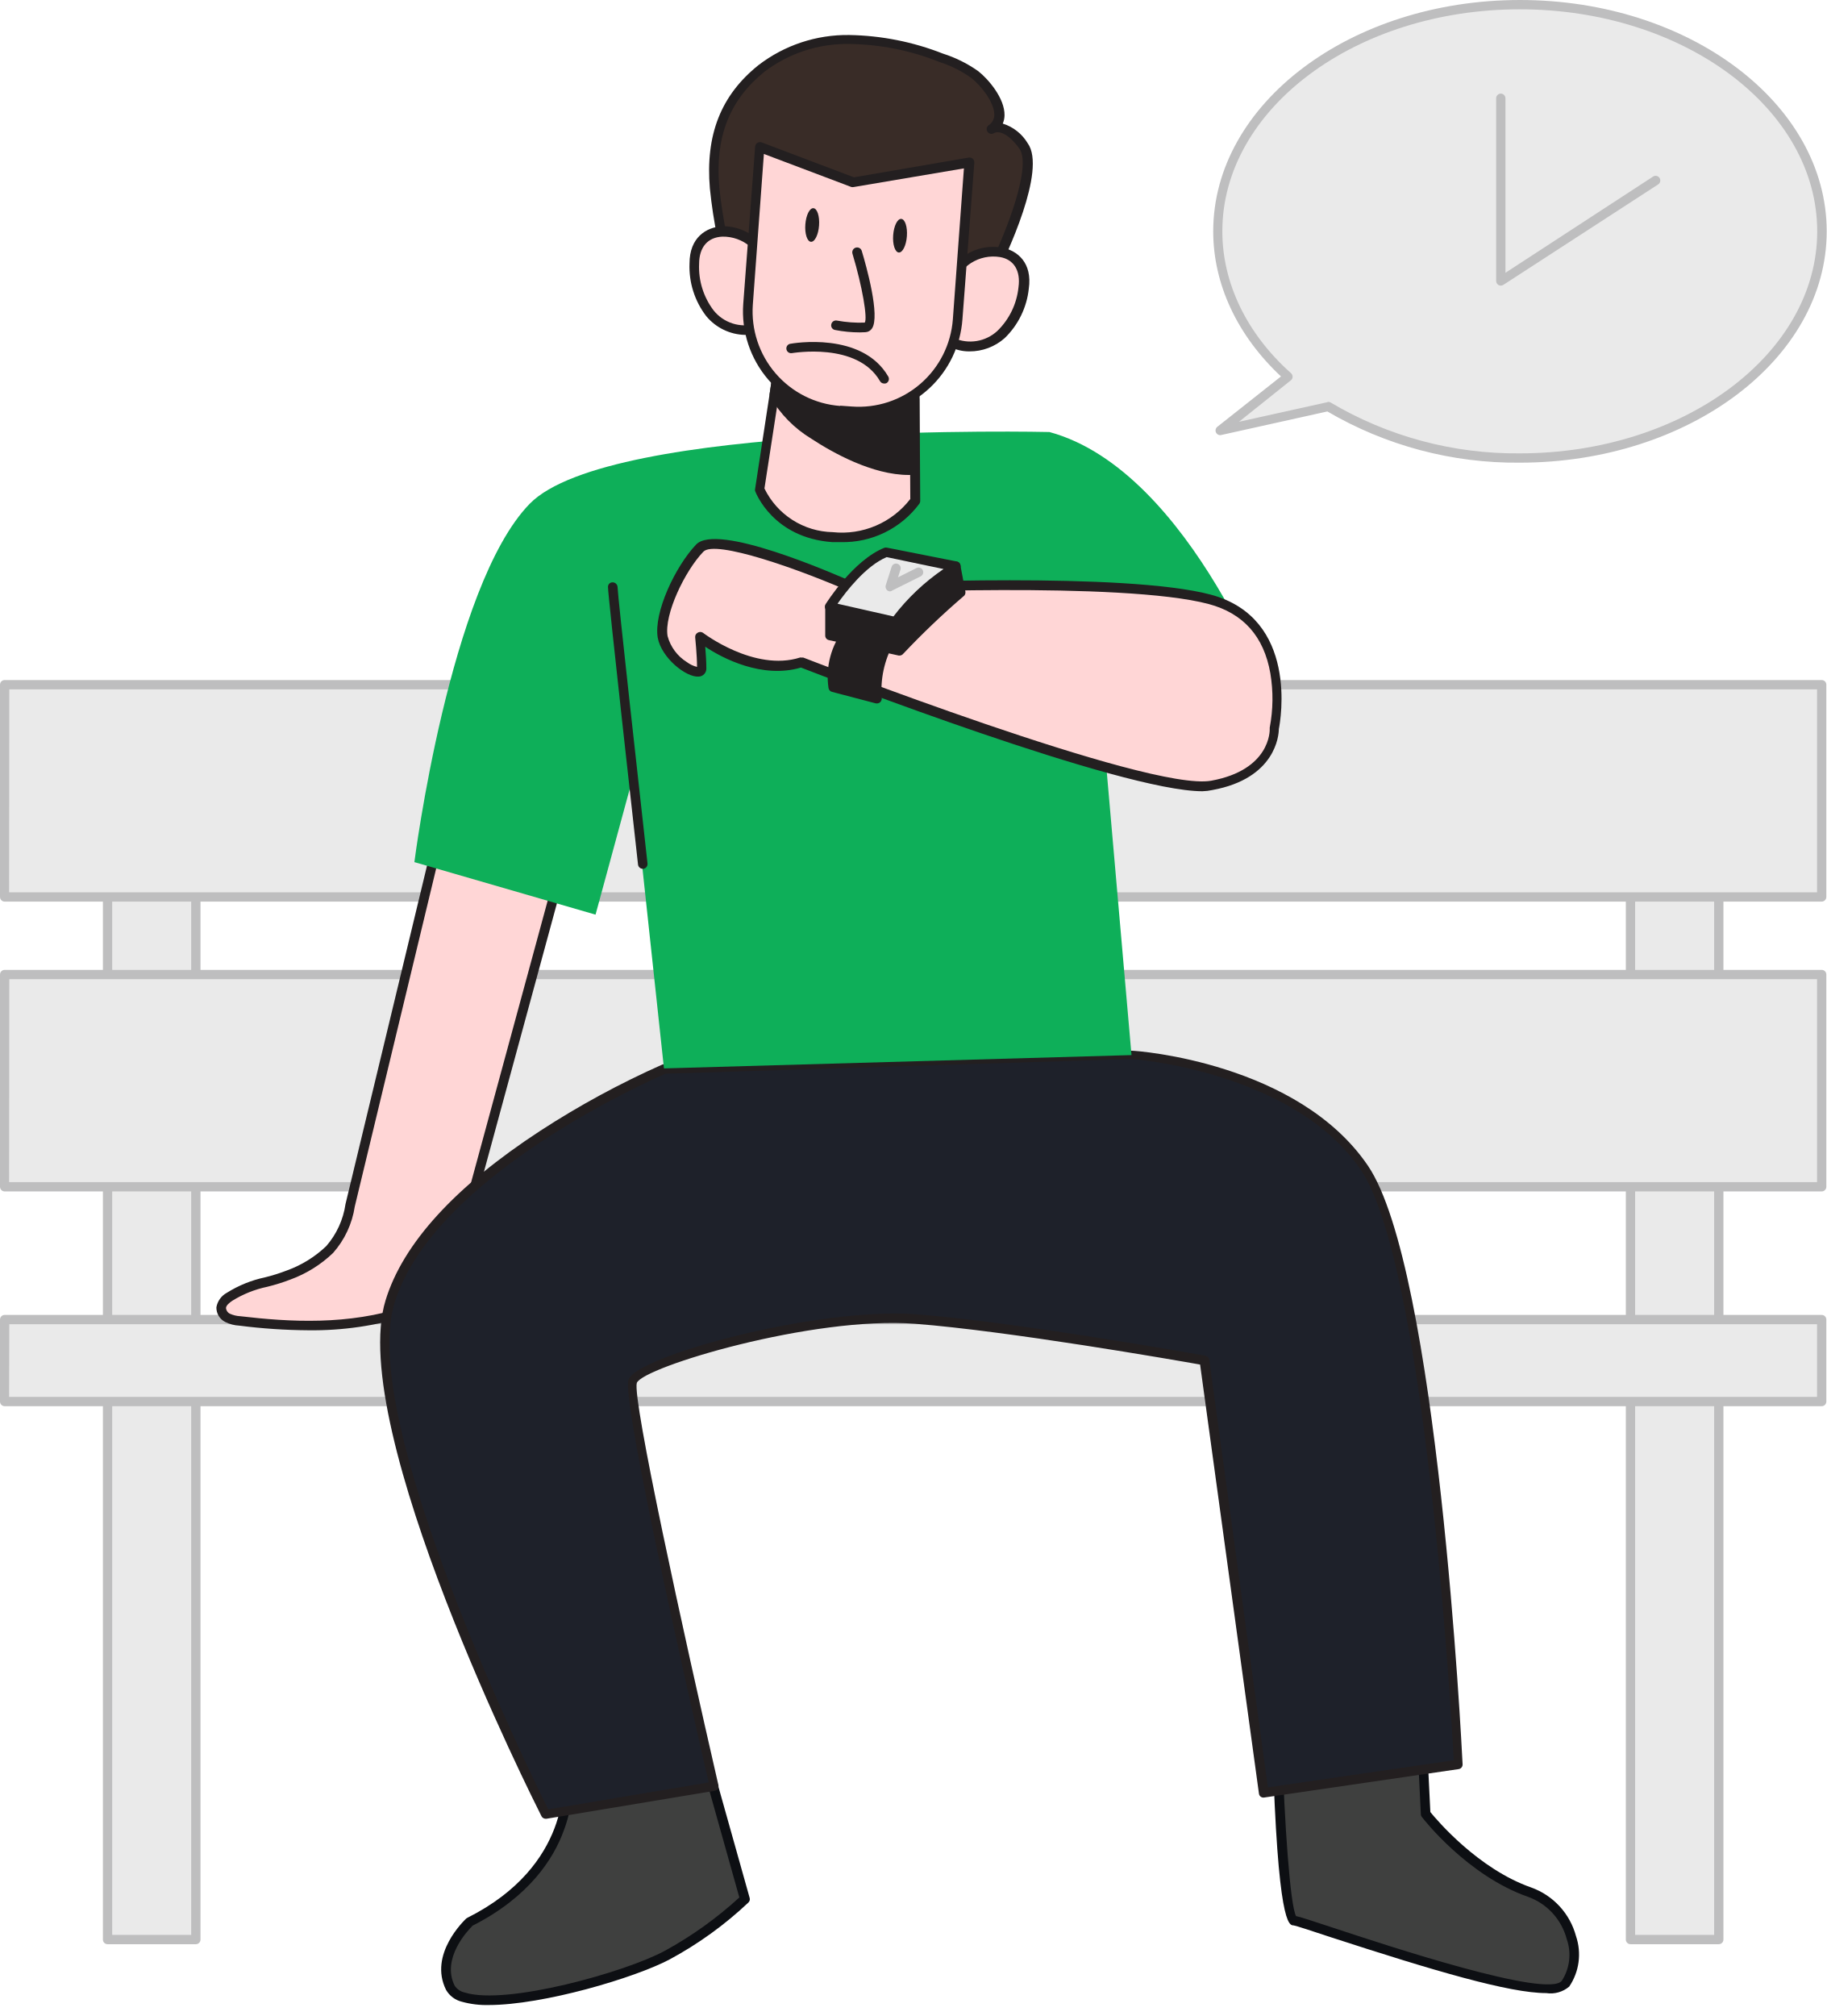
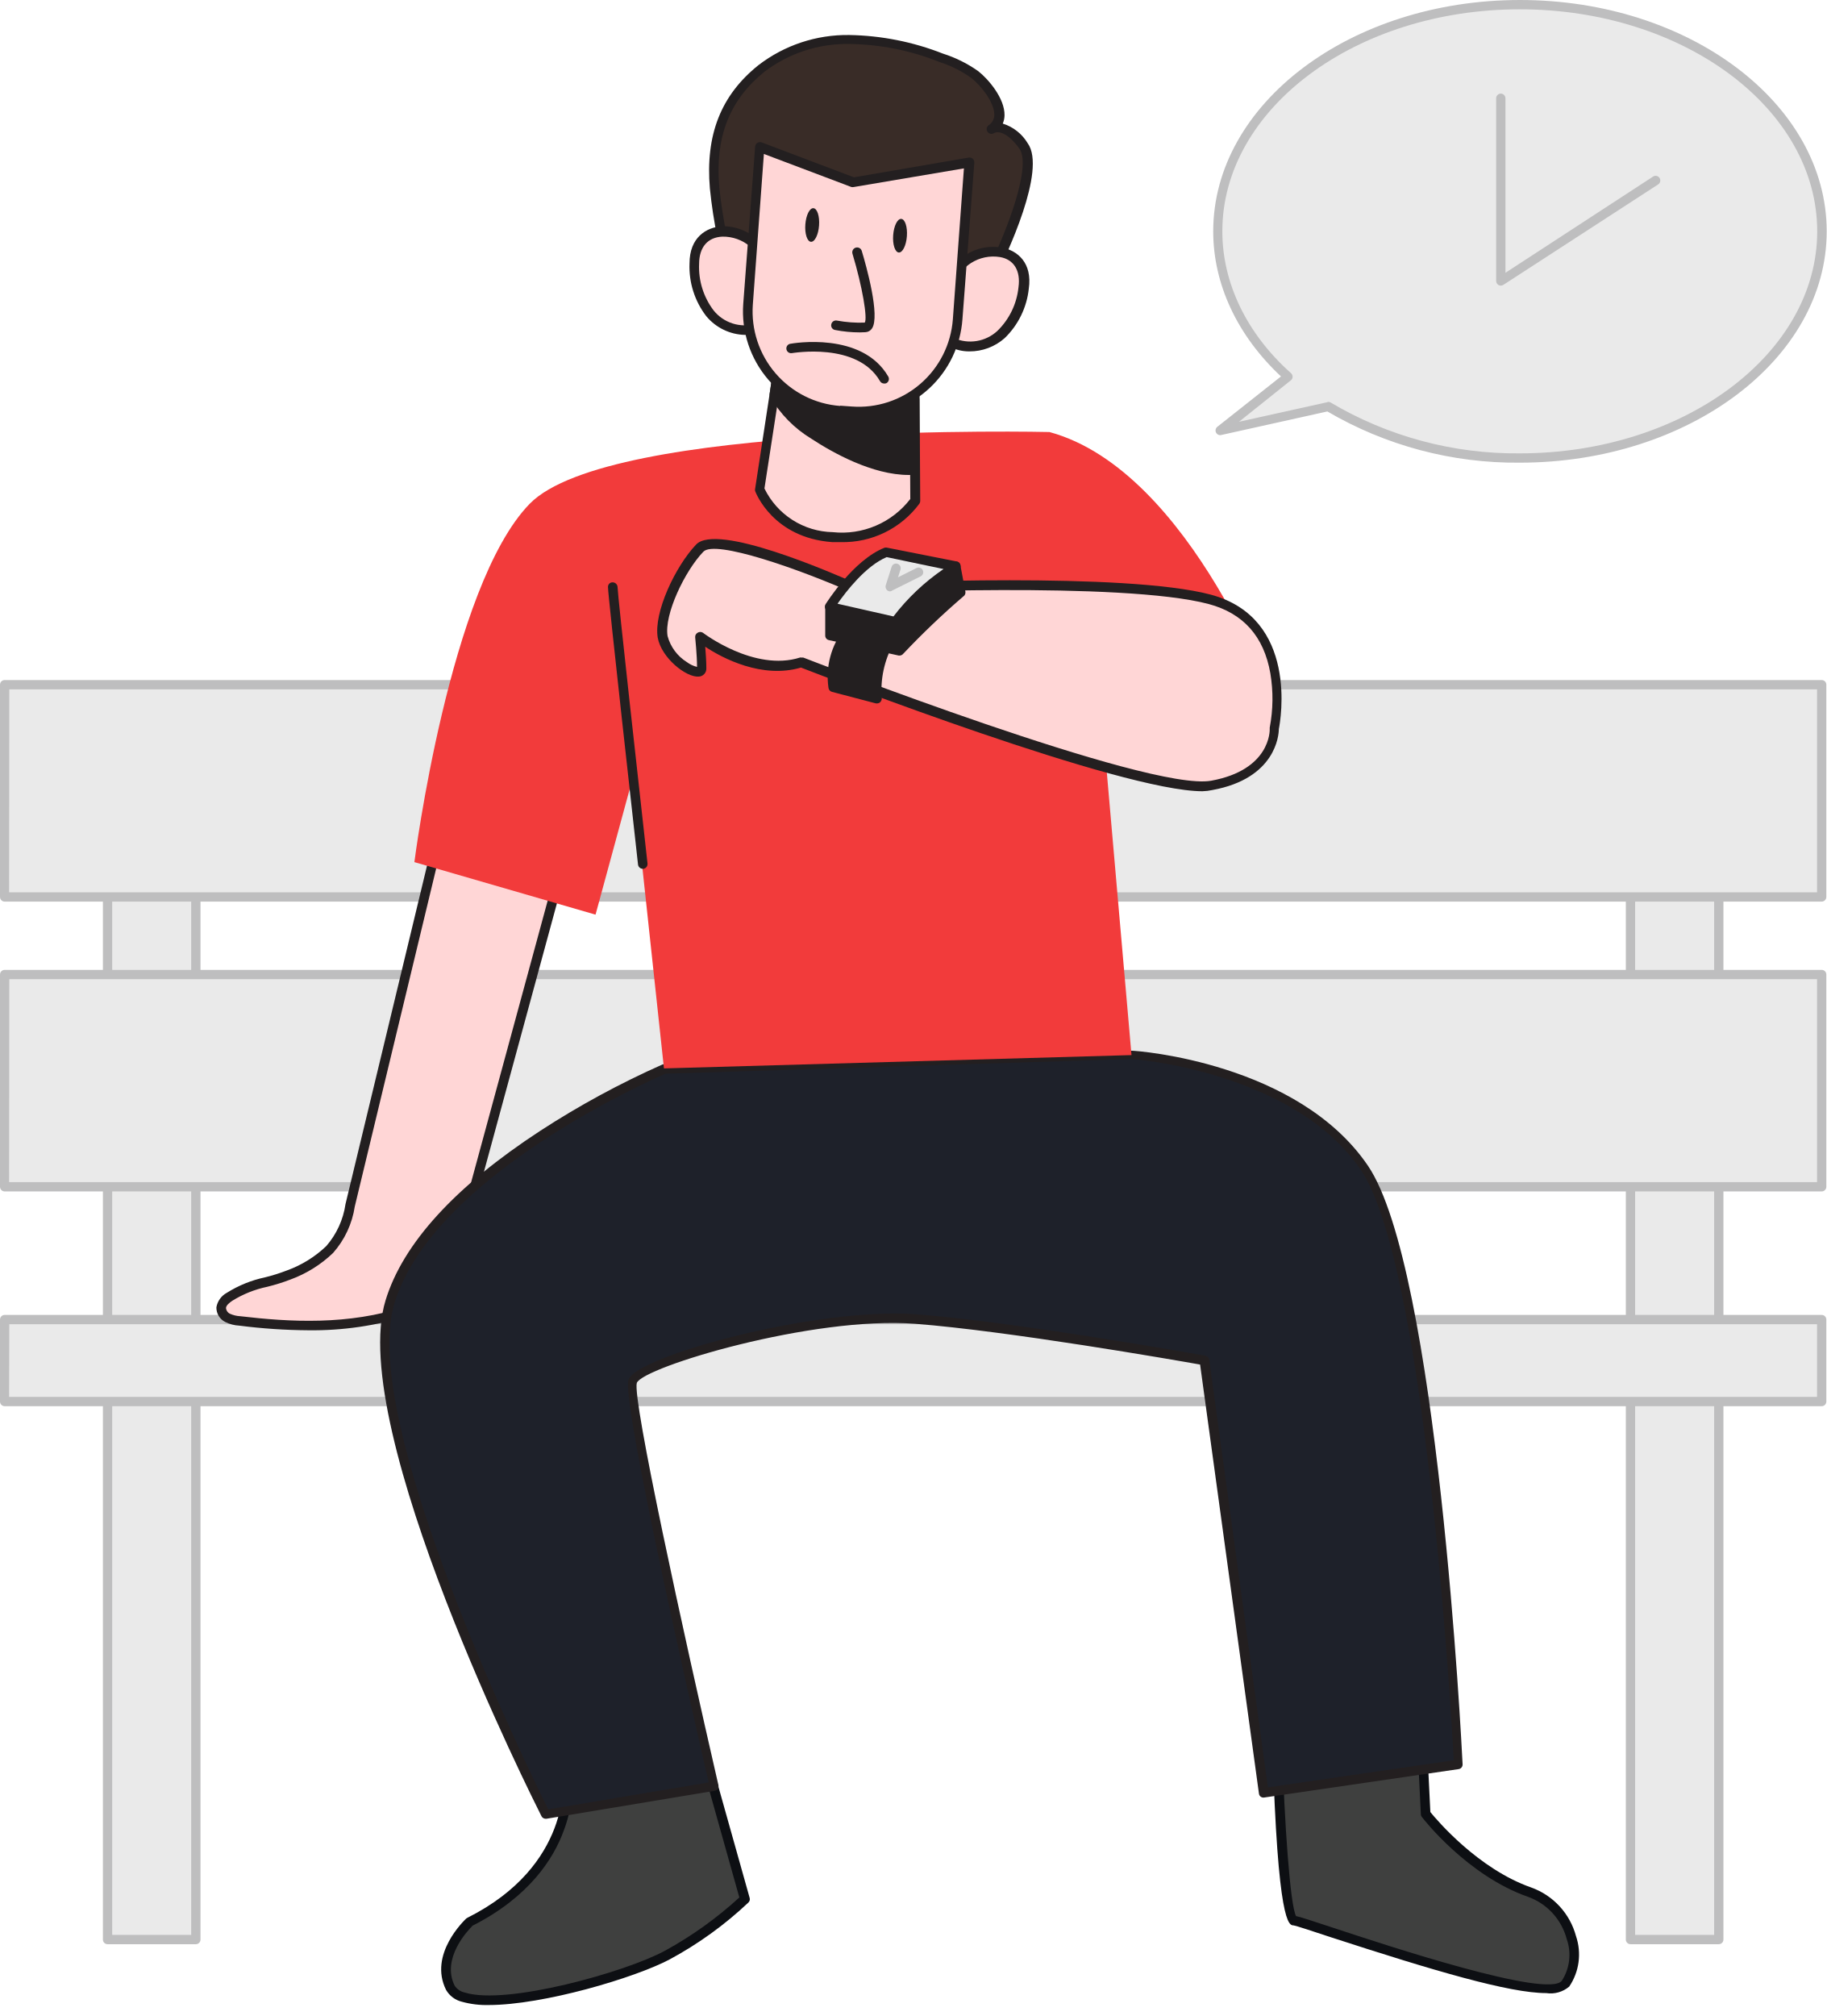
<svg xmlns="http://www.w3.org/2000/svg" width="145" height="160" viewBox="0 0 145 160" fill="none">
  <path d="M136.434 55.457H129.424V153.932H136.434V55.457Z" fill="#EAEAEA" />
  <path d="M136.434 154.302H129.424C129.326 154.302 129.233 154.263 129.163 154.194C129.094 154.124 129.055 154.03 129.055 153.932V55.457C129.055 55.359 129.094 55.265 129.163 55.196C129.233 55.127 129.326 55.088 129.424 55.088H136.434C136.531 55.09 136.624 55.129 136.693 55.198C136.761 55.267 136.801 55.36 136.803 55.457V153.955C136.797 154.049 136.756 154.137 136.687 154.202C136.619 154.266 136.528 154.302 136.434 154.302ZM129.793 153.563H136.065V55.827H129.793V153.563Z" fill="#BEBEBF" />
  <path d="M15.554 55.457H8.544V153.932H15.554V55.457Z" fill="#EAEAEA" />
  <path d="M15.546 154.302H8.537C8.439 154.302 8.345 154.263 8.276 154.194C8.207 154.124 8.168 154.03 8.168 153.932V55.457C8.17 55.36 8.209 55.267 8.278 55.198C8.347 55.129 8.44 55.09 8.537 55.088H15.546C15.644 55.088 15.738 55.127 15.807 55.196C15.876 55.265 15.915 55.359 15.915 55.457V153.955C15.91 154.049 15.868 154.137 15.8 154.202C15.731 154.266 15.64 154.302 15.546 154.302ZM8.906 153.563H15.177V55.827H8.906V153.563Z" fill="#BEBEBF" />
  <path d="M144.602 77.343H0.369V94.188H144.602V77.343Z" fill="#EAEAEA" />
  <path d="M144.602 94.558H0.369C0.271 94.558 0.177 94.519 0.108 94.449C0.039 94.38 0 94.286 0 94.188V77.343C0 77.245 0.039 77.151 0.108 77.082C0.177 77.013 0.271 76.974 0.369 76.974H144.602C144.699 76.974 144.793 77.013 144.862 77.082C144.932 77.151 144.97 77.245 144.97 77.343V94.188C144.97 94.286 144.932 94.38 144.862 94.449C144.793 94.519 144.699 94.558 144.602 94.558ZM0.723 93.819H144.233V77.713H0.738L0.723 93.819Z" fill="#BEBEBF" />
  <path d="M144.602 54.341H0.369V71.186H144.602V54.341Z" fill="#EAEAEA" />
  <path d="M144.602 71.556H0.369C0.271 71.556 0.177 71.517 0.108 71.448C0.039 71.378 0 71.284 0 71.186V54.341C0 54.243 0.039 54.149 0.108 54.08C0.177 54.011 0.271 53.972 0.369 53.972H144.602C144.699 53.972 144.793 54.011 144.862 54.08C144.932 54.149 144.97 54.243 144.97 54.341V71.171C144.972 71.221 144.964 71.271 144.947 71.317C144.929 71.364 144.902 71.406 144.868 71.442C144.833 71.478 144.792 71.507 144.746 71.526C144.7 71.546 144.651 71.556 144.602 71.556ZM0.723 70.817H144.233V54.711H0.738L0.723 70.817Z" fill="#BEBEBF" />
  <path d="M144.602 104.728H0.369V111.233H144.602V104.728Z" fill="#EAEAEA" />
  <path d="M144.602 111.602H0.369C0.271 111.602 0.177 111.563 0.108 111.494C0.039 111.425 0 111.331 0 111.233V104.728C0 104.63 0.039 104.536 0.108 104.467C0.177 104.398 0.271 104.359 0.369 104.359H144.602C144.699 104.359 144.793 104.398 144.862 104.467C144.932 104.536 144.97 104.63 144.97 104.728V111.233C144.97 111.331 144.932 111.425 144.862 111.494C144.793 111.563 144.699 111.602 144.602 111.602ZM0.723 110.863H144.233V105.098H0.738L0.723 110.863Z" fill="#BEBEBF" />
  <path d="M35.401 64.076L27.794 95.659C27.6 96.962 27.034 98.181 26.164 99.17C25.239 100.06 24.138 100.745 22.932 101.18C21.301 101.846 19.737 101.919 18.225 102.91C18.056 102.996 17.908 103.119 17.793 103.27C17.678 103.421 17.599 103.596 17.561 103.782C17.563 103.949 17.611 104.113 17.699 104.255C17.788 104.397 17.913 104.512 18.062 104.588C18.365 104.732 18.694 104.815 19.029 104.832C23.544 105.356 28.001 105.46 32.354 104.041C35.003 103.183 35.719 101.757 36.383 99.037L45.502 65.473" fill="#FFD6D6" />
  <path d="M24.481 105.578C22.646 105.565 20.813 105.442 18.992 105.209C18.605 105.19 18.226 105.092 17.878 104.92C17.663 104.812 17.483 104.644 17.359 104.438C17.235 104.231 17.172 103.994 17.177 103.753C17.219 103.51 17.317 103.28 17.461 103.08C17.605 102.88 17.793 102.716 18.011 102.599C18.935 102.019 19.954 101.607 21.021 101.38C21.62 101.234 22.209 101.048 22.784 100.826C23.941 100.407 24.999 99.752 25.891 98.904C26.713 97.962 27.246 96.802 27.425 95.563L35.032 63.987C35.056 63.889 35.117 63.804 35.203 63.752C35.289 63.699 35.392 63.683 35.49 63.706C35.588 63.73 35.672 63.791 35.725 63.877C35.777 63.963 35.794 64.066 35.77 64.164L28.163 95.748C27.956 97.121 27.356 98.404 26.437 99.443C25.472 100.368 24.326 101.083 23.072 101.543C22.465 101.777 21.844 101.972 21.213 102.126C20.23 102.331 19.291 102.706 18.439 103.235C18.232 103.376 17.951 103.59 17.937 103.812C17.945 103.907 17.978 103.999 18.032 104.078C18.087 104.157 18.16 104.221 18.247 104.263C18.507 104.38 18.788 104.448 19.073 104.462C22.998 104.92 27.625 105.201 32.236 103.686C34.686 102.888 35.357 101.639 36.006 98.956L45.133 65.377C45.167 65.287 45.232 65.212 45.317 65.168C45.403 65.124 45.501 65.114 45.593 65.139C45.686 65.164 45.766 65.222 45.817 65.303C45.869 65.384 45.888 65.482 45.871 65.576L36.744 99.14C36.051 101.993 35.269 103.516 32.472 104.41C29.886 105.217 27.19 105.611 24.481 105.578Z" fill="#231F20" />
  <path d="M101.357 138.499C101.357 138.499 101.763 152.329 102.692 152.395C103.622 152.462 122.548 159.513 124.237 157.414C125.713 155.596 124.791 151.346 121.382 150.155C116.645 148.492 113.133 143.947 113.133 143.947L112.698 134.929" fill="#3F403F" />
  <path d="M122.739 158.182C119.825 158.182 113.885 156.431 105.636 153.748C104.212 153.275 102.862 152.831 102.685 152.809C102.309 152.809 101.416 152.713 101.01 138.536C101.008 138.486 101.016 138.436 101.034 138.389C101.051 138.342 101.078 138.299 101.112 138.263C101.147 138.226 101.188 138.197 101.234 138.177C101.28 138.156 101.329 138.145 101.379 138.145C101.479 138.144 101.575 138.183 101.648 138.251C101.721 138.32 101.764 138.414 101.77 138.514C101.947 144.575 102.405 151.198 102.877 152.07C103.216 152.136 104.013 152.402 105.902 153.023C110.085 154.406 122.835 158.619 123.972 157.207C124.287 156.721 124.486 156.169 124.553 155.593C124.621 155.018 124.556 154.434 124.363 153.888C124.159 153.122 123.773 152.417 123.237 151.833C122.701 151.25 122.031 150.806 121.286 150.54C116.497 148.862 113.007 144.398 112.867 144.205C112.815 144.146 112.786 144.07 112.786 143.991L112.343 134.981C112.339 134.88 112.375 134.782 112.442 134.707C112.51 134.633 112.604 134.588 112.705 134.582C112.756 134.574 112.808 134.578 112.857 134.593C112.906 134.608 112.952 134.633 112.99 134.668C113.028 134.703 113.058 134.746 113.078 134.793C113.097 134.841 113.106 134.893 113.103 134.944L113.539 143.814C114.062 144.457 117.331 148.322 121.544 149.801C122.404 150.108 123.176 150.62 123.796 151.292C124.415 151.964 124.863 152.776 125.1 153.659C125.326 154.323 125.395 155.03 125.302 155.726C125.208 156.421 124.955 157.085 124.562 157.665C124.313 157.877 124.021 158.032 123.707 158.122C123.392 158.211 123.062 158.232 122.739 158.182Z" fill="#0D0F13" />
  <path d="M55.722 138.499C55.722 138.499 48.092 139.512 45.06 141.035C45.06 141.035 45.923 148.189 37.261 152.528C37.261 152.528 34.45 155.137 35.785 157.739C37.121 160.341 49.229 157.192 52.999 155.137C55.238 153.929 57.313 152.438 59.175 150.702L55.722 138.499Z" fill="#3F403F" />
  <path d="M38.788 159.129C38.073 159.147 37.36 159.06 36.67 158.87C36.407 158.808 36.16 158.692 35.943 158.531C35.726 158.37 35.544 158.165 35.409 157.931C33.992 155.1 36.884 152.388 37.002 152.269L37.091 152.21C45.399 148.049 44.691 141.168 44.683 141.123C44.672 141.044 44.686 140.964 44.723 140.894C44.76 140.823 44.819 140.767 44.89 140.731C47.945 139.201 55.352 138.204 55.67 138.167C55.76 138.153 55.853 138.173 55.929 138.224C56.005 138.274 56.06 138.351 56.083 138.44L59.507 150.629C59.526 150.694 59.526 150.763 59.508 150.828C59.489 150.893 59.453 150.952 59.403 150.998C57.524 152.771 55.42 154.289 53.146 155.514C50.394 156.97 43.127 159.129 38.788 159.129ZM37.482 152.868C37.172 153.171 35.01 155.426 36.088 157.591C36.18 157.731 36.3 157.852 36.439 157.946C36.578 158.039 36.735 158.105 36.899 158.138C40.168 159.173 49.679 156.512 52.785 154.819C54.915 153.653 56.897 152.233 58.688 150.592L55.419 138.943C53.943 139.15 48.136 140.044 45.436 141.286C45.472 142.659 45.236 144.025 44.742 145.307C43.953 147.472 42.035 150.547 37.482 152.846V152.868Z" fill="#0D0F13" />
  <path d="M52.741 84.794C52.741 84.794 34.228 92.606 30.96 103.272C27.854 113.406 43.311 143.925 43.311 143.925L56.666 141.707C56.666 141.707 49.612 111.173 50.21 109.606C50.808 108.04 64.583 104.07 72.648 104.691C80.712 105.312 95.587 107.973 95.587 107.973L100.295 142.291L115.73 140.074C115.73 140.074 113.804 100.737 108.278 92.665C102.752 84.594 89.832 83.7 89.832 83.7L52.741 84.794Z" fill="#1E212A" />
  <path d="M43.311 144.346C43.242 144.345 43.175 144.326 43.116 144.289C43.058 144.253 43.01 144.201 42.979 144.139C42.352 142.89 27.485 113.354 30.606 103.198C31.985 98.689 36.117 94.166 42.876 89.753C45.972 87.738 49.224 85.974 52.601 84.476C52.644 84.466 52.69 84.466 52.733 84.476L89.802 83.389C90.378 83.389 103.047 84.372 108.58 92.51C114.114 100.648 116.018 138.433 116.099 140.029C116.102 140.12 116.071 140.209 116.012 140.279C115.954 140.348 115.872 140.394 115.782 140.406L100.346 142.661C100.298 142.669 100.25 142.668 100.202 142.656C100.155 142.645 100.111 142.624 100.072 142.595C100.034 142.566 100.001 142.529 99.977 142.487C99.953 142.445 99.938 142.398 99.933 142.35L95.262 108.298C93.233 107.936 79.989 105.63 72.626 105.061C64.509 104.44 51.051 108.49 50.549 109.754C50.181 111.04 54.239 129.556 57.028 141.685C57.047 141.784 57.029 141.887 56.976 141.973C56.947 142.015 56.91 142.05 56.866 142.077C56.823 142.103 56.775 142.121 56.725 142.128L43.37 144.346H43.311ZM52.822 85.215C51.649 85.725 34.376 93.346 31.307 103.442C28.429 112.851 42.079 140.709 43.518 143.599L56.253 141.463C54.888 135.55 49.28 111.026 49.893 109.481C50.631 107.589 64.915 103.73 72.707 104.307C80.698 104.92 95.535 107.566 95.683 107.596C95.76 107.609 95.83 107.646 95.885 107.702C95.939 107.758 95.974 107.829 95.986 107.906L100.641 141.855L115.398 139.704C115.184 135.868 113.125 100.36 108.02 92.85C102.692 85.015 89.972 84.055 89.847 84.047L52.822 85.215Z" fill="#231F20" />
-   <path d="M83.302 34.288C83.302 34.288 48.402 33.461 42.042 39.987C35.682 46.514 32.893 68.422 32.893 68.422L47.273 72.591L50.225 61.74L52.704 84.794L89.817 83.737L87.803 60.691L101.357 56.389C101.357 56.389 94.62 37.356 83.302 34.288Z" fill="#0EAF59" />
+   <path d="M83.302 34.288C83.302 34.288 48.402 33.461 42.042 39.987C35.682 46.514 32.893 68.422 32.893 68.422L47.273 72.591L50.225 61.74L52.704 84.794L89.817 83.737L87.803 60.691L101.357 56.389C101.357 56.389 94.62 37.356 83.302 34.288Z" fill="#F23B3B" />
  <path d="M78.786 21.553C78.786 21.553 82.734 13.652 81.236 11.59C79.738 9.527 78.72 10.274 78.713 10.281C80.306 9.128 78.41 6.756 77.385 5.95C76.577 5.359 75.68 4.902 74.728 4.597C72.4 3.667 69.923 3.166 67.416 3.119C64.899 3.086 62.443 3.9 60.444 5.433C57.382 7.916 56.4 11.057 56.755 14.894C56.991 17.636 57.825 20.371 57.987 23.061C61.123 23.379 64.288 23.8 67.468 23.845C69.962 23.918 77.318 24.48 78.786 21.553Z" fill="#392C27" />
  <path d="M70.803 24.325C69.859 24.325 68.973 24.325 68.236 24.266H67.431C64.841 24.199 62.266 23.933 59.728 23.667L57.92 23.482C57.83 23.472 57.745 23.43 57.682 23.364C57.618 23.298 57.58 23.212 57.574 23.12C57.457 21.704 57.25 20.297 56.954 18.907C56.685 17.603 56.483 16.285 56.349 14.96C55.987 10.717 57.212 7.569 60.2 5.174C62.268 3.584 64.811 2.74 67.416 2.779C69.964 2.822 72.483 3.323 74.854 4.257C75.852 4.573 76.796 5.042 77.65 5.647C78.469 6.29 79.76 7.813 79.738 9.151C79.735 9.377 79.687 9.6 79.598 9.808C80.426 10.067 81.13 10.622 81.576 11.368C83.118 13.489 79.827 20.363 79.156 21.716C78.012 23.955 74.064 24.325 70.803 24.325ZM58.312 22.728L59.787 22.884C62.288 23.15 64.878 23.416 67.431 23.475H68.243C70.929 23.571 77.208 23.793 78.432 21.354C79.967 18.249 81.9 13.149 80.912 11.789C79.923 10.429 79.178 10.4 78.912 10.562C78.828 10.617 78.727 10.636 78.629 10.617C78.531 10.598 78.445 10.541 78.388 10.459C78.36 10.419 78.34 10.374 78.329 10.326C78.318 10.279 78.317 10.23 78.325 10.182C78.333 10.133 78.351 10.088 78.377 10.046C78.403 10.005 78.437 9.969 78.477 9.941C78.615 9.851 78.729 9.727 78.808 9.581C78.887 9.435 78.927 9.272 78.927 9.106C78.927 8.116 77.872 6.8 77.134 6.216C76.357 5.651 75.495 5.214 74.581 4.923C72.299 4.005 69.868 3.519 67.409 3.489C64.976 3.448 62.601 4.229 60.665 5.706C57.891 7.96 56.755 10.88 57.094 14.842C57.227 16.137 57.427 17.425 57.692 18.7C57.969 20.031 58.176 21.376 58.312 22.728Z" fill="#231F20" />
  <path d="M75.245 22.654C76.041 19.262 81.797 18.833 81.221 22.861C81.077 24.267 80.442 25.575 79.428 26.557C78.914 27.034 78.269 27.347 77.577 27.456C76.885 27.566 76.176 27.466 75.54 27.171" fill="#FFD6D6" />
  <path d="M76.949 27.888C76.397 27.893 75.852 27.761 75.363 27.503C75.274 27.455 75.208 27.373 75.179 27.276C75.15 27.18 75.161 27.075 75.208 26.986C75.23 26.941 75.262 26.9 75.301 26.867C75.339 26.835 75.384 26.81 75.433 26.796C75.481 26.781 75.532 26.777 75.582 26.783C75.632 26.789 75.681 26.805 75.725 26.831C76.291 27.084 76.92 27.165 77.532 27.064C78.145 26.963 78.714 26.684 79.17 26.262C80.117 25.342 80.71 24.117 80.845 22.802C81.029 21.494 80.484 20.585 79.369 20.4C78.575 20.273 77.761 20.441 77.082 20.872C76.403 21.304 75.904 21.969 75.68 22.743C75.657 22.841 75.595 22.926 75.51 22.979C75.424 23.031 75.321 23.048 75.223 23.024C75.125 23.001 75.04 22.939 74.988 22.853C74.935 22.767 74.919 22.664 74.942 22.566C75.207 21.591 75.826 20.752 76.679 20.213C77.531 19.673 78.555 19.474 79.546 19.654C80.764 19.883 81.959 20.858 81.664 22.913C81.504 24.406 80.825 25.796 79.746 26.838C78.974 27.52 77.978 27.894 76.949 27.888Z" fill="#231F20" />
  <path d="M61.056 21.649C60.761 18.175 55.154 16.904 55.154 20.977C55.095 22.388 55.534 23.774 56.393 24.894C56.833 25.439 57.423 25.841 58.09 26.05C58.757 26.259 59.471 26.266 60.141 26.069" fill="#FFD6D6" />
  <path d="M59.138 26.579C58.55 26.567 57.973 26.428 57.443 26.173C56.914 25.918 56.445 25.553 56.068 25.101C55.145 23.905 54.672 22.421 54.733 20.91C54.733 18.833 56.068 18.042 57.308 17.954C58.321 17.933 59.305 18.293 60.066 18.964C60.827 19.634 61.309 20.566 61.417 21.575C61.438 21.631 61.445 21.69 61.439 21.749C61.433 21.808 61.413 21.864 61.382 21.914C61.35 21.964 61.308 22.006 61.258 22.036C61.207 22.067 61.151 22.086 61.092 22.091C61.033 22.096 60.974 22.088 60.919 22.067C60.864 22.046 60.815 22.012 60.775 21.968C60.735 21.925 60.706 21.873 60.689 21.816C60.673 21.76 60.669 21.7 60.68 21.642C60.569 20.837 60.168 20.102 59.552 19.574C58.936 19.047 58.148 18.765 57.337 18.781C56.172 18.833 55.5 19.617 55.493 20.94C55.434 22.268 55.841 23.576 56.644 24.635C57.033 25.122 57.558 25.482 58.151 25.671C58.744 25.861 59.38 25.871 59.979 25.7C60.077 25.666 60.184 25.672 60.277 25.716C60.371 25.762 60.443 25.842 60.477 25.94C60.511 26.038 60.505 26.146 60.46 26.239C60.415 26.333 60.335 26.405 60.237 26.439C59.881 26.548 59.509 26.595 59.138 26.579Z" fill="#231F20" />
  <path d="M60.303 38.812C60.816 39.925 61.63 40.871 62.652 41.544C63.675 42.217 64.865 42.589 66.088 42.619C67.338 42.744 68.599 42.543 69.749 42.035C70.898 41.528 71.897 40.73 72.647 39.721V37.304V31.687V26.439L62.392 25.7L61.742 29.942L61.536 31.317L60.303 38.812Z" fill="#FFD6D6" />
  <path d="M66.738 43.025C66.516 43.025 66.295 43.025 66.059 43.025C61.373 42.685 60.001 39.13 59.942 38.975C59.924 38.912 59.924 38.845 59.942 38.782L61.949 25.655C61.962 25.56 62.011 25.473 62.087 25.414C62.163 25.354 62.259 25.327 62.355 25.338L72.611 26.077C72.707 26.082 72.797 26.125 72.863 26.195C72.928 26.265 72.965 26.357 72.965 26.454L73.046 39.758C73.046 39.831 73.025 39.903 72.987 39.965C72.267 40.94 71.323 41.727 70.236 42.26C69.148 42.793 67.948 43.055 66.738 43.025ZM60.68 38.768C61.177 39.79 61.947 40.655 62.904 41.266C63.861 41.878 64.968 42.213 66.103 42.234C67.268 42.359 68.445 42.182 69.522 41.722C70.599 41.261 71.541 40.532 72.257 39.603L72.19 26.823L62.635 26.084L60.68 38.768Z" fill="#231F20" />
  <path d="M61.455 31.302C62.22 32.619 63.304 33.722 64.605 34.51C66.723 35.9 69.925 37.519 72.633 37.304V31.687C70.657 31.787 68.676 31.656 66.73 31.295C64.995 31.099 63.301 30.638 61.706 29.928L61.455 31.302Z" fill="#231F20" />
  <path d="M72.139 37.696C69.239 37.696 66.088 35.922 64.406 34.821C63.051 34.001 61.924 32.852 61.13 31.48C61.093 31.41 61.08 31.329 61.093 31.251L61.292 29.876C61.303 29.818 61.326 29.763 61.36 29.716C61.395 29.669 61.44 29.63 61.492 29.602C61.543 29.577 61.6 29.564 61.658 29.564C61.715 29.564 61.772 29.577 61.824 29.602C63.387 30.294 65.046 30.743 66.745 30.933C68.669 31.291 70.627 31.422 72.581 31.325C72.631 31.32 72.681 31.325 72.729 31.342C72.776 31.359 72.819 31.386 72.854 31.421C72.892 31.454 72.921 31.495 72.942 31.541C72.962 31.587 72.973 31.637 72.972 31.687V37.304C72.973 37.397 72.938 37.487 72.875 37.556C72.812 37.624 72.726 37.666 72.633 37.674C72.485 37.689 72.316 37.696 72.139 37.696ZM61.809 31.236C62.543 32.443 63.555 33.457 64.76 34.192C66.074 35.05 69.335 36.986 72.212 36.942V32.064C70.331 32.129 68.448 31.987 66.597 31.642C64.995 31.448 63.423 31.05 61.92 30.46L61.809 31.236Z" fill="#231F20" />
  <path d="M66.664 32.574L67.579 32.64C68.611 32.717 69.648 32.589 70.632 32.264C71.615 31.938 72.524 31.422 73.308 30.745C74.092 30.067 74.735 29.242 75.2 28.315C75.665 27.389 75.944 26.379 76.019 25.345L76.912 12.883L67.704 14.465L60.281 11.656L59.366 24.125C59.291 25.16 59.42 26.2 59.746 27.185C60.072 28.17 60.589 29.08 61.267 29.865C61.944 30.65 62.77 31.293 63.696 31.758C64.622 32.222 65.63 32.5 66.664 32.574Z" fill="#FFD6D6" />
  <path d="M68.169 33.047C67.962 33.047 67.756 33.047 67.549 33.047L66.634 32.98C64.448 32.818 62.415 31.792 60.983 30.129C59.551 28.466 58.837 26.301 58.998 24.111L59.942 11.634C59.946 11.575 59.964 11.517 59.995 11.465C60.025 11.414 60.067 11.371 60.117 11.338C60.167 11.306 60.224 11.286 60.283 11.28C60.343 11.273 60.403 11.281 60.459 11.301L67.785 14.073L76.897 12.506C76.954 12.497 77.011 12.501 77.066 12.517C77.121 12.534 77.171 12.562 77.214 12.6C77.256 12.638 77.29 12.686 77.311 12.738C77.333 12.791 77.343 12.848 77.34 12.905L76.396 25.345C76.245 27.428 75.313 29.377 73.787 30.8C72.261 32.223 70.254 33.015 68.169 33.017V33.047ZM66.693 32.197L67.608 32.263C69.588 32.412 71.547 31.767 73.052 30.469C74.557 29.172 75.487 27.329 75.636 25.345L76.514 13.364L67.778 14.842C67.712 14.856 67.644 14.856 67.579 14.842L60.636 12.218L59.758 24.177C59.615 26.164 60.266 28.127 61.566 29.634C62.866 31.142 64.71 32.071 66.693 32.219V32.197Z" fill="#231F20" />
  <path d="M68.243 26.38C67.584 26.38 66.926 26.315 66.28 26.188C66.231 26.179 66.184 26.16 66.143 26.133C66.101 26.106 66.066 26.07 66.038 26.029C66.01 25.987 65.992 25.941 65.982 25.892C65.973 25.843 65.974 25.793 65.985 25.744C65.994 25.695 66.012 25.648 66.039 25.606C66.066 25.564 66.102 25.528 66.143 25.5C66.184 25.472 66.23 25.452 66.279 25.442C66.328 25.432 66.379 25.431 66.427 25.441C67.157 25.576 67.899 25.631 68.641 25.604C68.877 25.279 68.457 22.758 67.667 20.134C67.653 20.085 67.648 20.035 67.653 19.984C67.658 19.934 67.673 19.885 67.697 19.84C67.721 19.796 67.753 19.756 67.793 19.724C67.832 19.692 67.877 19.668 67.925 19.654C67.974 19.639 68.025 19.634 68.075 19.639C68.125 19.645 68.174 19.66 68.219 19.683C68.263 19.707 68.302 19.74 68.334 19.779C68.366 19.819 68.39 19.864 68.405 19.912C68.766 21.11 69.881 25.086 69.216 26.069C69.159 26.156 69.081 26.229 68.99 26.28C68.899 26.331 68.797 26.36 68.693 26.365L68.243 26.38Z" fill="#231F20" />
  <path d="M71.987 18.746C72.041 18.009 71.841 17.394 71.54 17.372C71.239 17.349 70.952 17.929 70.898 18.666C70.844 19.403 71.044 20.018 71.344 20.04C71.645 20.062 71.933 19.483 71.987 18.746Z" fill="#231F20" />
  <path d="M65.015 17.897C65.069 17.16 64.869 16.545 64.568 16.523C64.267 16.5 63.98 17.08 63.926 17.817C63.872 18.553 64.072 19.169 64.372 19.191C64.673 19.213 64.961 18.634 65.015 17.897Z" fill="#231F20" />
  <path d="M70.176 30.438C70.11 30.438 70.044 30.42 69.987 30.386C69.93 30.352 69.883 30.304 69.851 30.245C68.036 27.111 62.894 28.028 62.842 28.028C62.747 28.04 62.651 28.015 62.574 27.959C62.497 27.902 62.444 27.818 62.426 27.724C62.408 27.63 62.426 27.533 62.478 27.452C62.529 27.371 62.609 27.313 62.702 27.289C62.938 27.244 68.427 26.291 70.508 29.883C70.559 29.971 70.573 30.076 70.546 30.175C70.52 30.273 70.456 30.357 70.368 30.408C70.308 30.436 70.241 30.446 70.176 30.438Z" fill="#231F20" />
  <path d="M101.135 57.867C101.135 57.867 102.995 49.478 96.015 47.608C89.035 45.738 67.977 46.758 67.977 46.758C67.977 46.758 57.079 41.931 55.515 43.52C53.951 45.109 52.261 48.694 52.563 50.55C52.866 52.405 55.662 53.972 55.662 53.04C55.662 52.109 55.508 50.55 55.508 50.55C55.508 50.55 59.698 53.816 63.572 52.575C63.572 52.575 91.027 63.3 96.148 62.361C101.268 61.422 101.135 57.867 101.135 57.867Z" fill="#FFD6D6" />
  <path d="M95.447 62.797C88.976 62.797 65.741 53.816 63.579 52.981C60.503 53.89 57.345 52.242 55.98 51.326C56.024 51.85 56.068 52.53 56.068 53.04C56.072 53.124 56.059 53.208 56.031 53.286C56.002 53.365 55.958 53.437 55.9 53.499C55.843 53.56 55.775 53.609 55.698 53.643C55.622 53.678 55.539 53.696 55.456 53.698C54.467 53.772 52.505 52.22 52.209 50.609C51.877 48.613 53.604 44.954 55.257 43.217C56.909 41.48 65.977 45.435 68.014 46.329C69.718 46.248 89.315 45.383 96.111 47.194C103.098 49.064 101.645 57.194 101.512 57.86C101.512 58.347 101.261 61.784 96.236 62.701C95.977 62.758 95.712 62.79 95.447 62.797ZM63.631 52.19C63.678 52.183 63.725 52.183 63.771 52.19C64.044 52.294 91.189 62.864 96.14 61.962C100.848 61.104 100.796 57.978 100.789 57.845C100.781 57.712 100.789 57.778 100.789 57.749C101.059 56.329 101.077 54.873 100.84 53.447C100.324 50.49 98.678 48.672 95.948 47.94C89.101 46.115 68.198 47.09 67.992 47.098C67.933 47.112 67.873 47.112 67.815 47.098C63.388 45.139 56.747 42.818 55.832 43.786C54.356 45.316 52.704 48.783 52.991 50.483C53.222 51.339 53.767 52.076 54.519 52.545C54.76 52.727 55.036 52.858 55.33 52.929C55.33 52.013 55.183 50.601 55.183 50.587C55.175 50.513 55.189 50.438 55.223 50.373C55.257 50.307 55.31 50.253 55.375 50.217C55.438 50.177 55.51 50.155 55.585 50.155C55.659 50.155 55.732 50.177 55.795 50.217C55.795 50.217 59.876 53.343 63.513 52.183C63.553 52.178 63.593 52.18 63.631 52.19Z" fill="#231F20" />
  <path d="M65.845 48.147V50.431L71.393 51.658C71.393 51.658 75.26 47.682 76.241 47.046L75.842 44.947L65.845 48.147Z" fill="#231F20" />
  <path d="M71.423 52.028H71.341L65.793 50.801C65.71 50.784 65.636 50.738 65.584 50.672C65.531 50.606 65.503 50.523 65.505 50.439V48.155C65.505 48.077 65.529 48.001 65.574 47.937C65.619 47.874 65.683 47.826 65.756 47.8L75.761 44.607C75.809 44.585 75.86 44.574 75.912 44.574C75.965 44.574 76.016 44.585 76.064 44.607C76.151 44.665 76.212 44.755 76.233 44.858L76.632 46.957C76.644 47.029 76.635 47.103 76.606 47.17C76.578 47.237 76.53 47.294 76.469 47.334C74.797 48.77 73.202 50.292 71.688 51.895C71.655 51.934 71.615 51.966 71.569 51.989C71.523 52.011 71.474 52.025 71.423 52.028ZM66.258 50.136L71.327 51.259C71.998 50.572 74.787 47.733 75.887 46.883L75.614 45.405L66.258 48.362V50.136Z" fill="#231F20" />
  <path d="M65.845 48.147C65.845 48.147 67.948 44.74 70.346 43.794L75.842 44.947C75.842 44.947 72.279 47.297 71.098 49.337L65.845 48.147Z" fill="#EAEAEA" />
  <path d="M71.128 49.736H71.047L65.786 48.547C65.727 48.534 65.672 48.507 65.625 48.469C65.579 48.43 65.543 48.381 65.52 48.325C65.493 48.271 65.479 48.211 65.479 48.151C65.479 48.091 65.493 48.031 65.52 47.977C65.609 47.83 67.734 44.452 70.213 43.469C70.283 43.45 70.357 43.45 70.427 43.469L75.953 44.562C76.027 44.578 76.095 44.615 76.147 44.669C76.2 44.723 76.235 44.791 76.248 44.866C76.262 44.939 76.254 45.016 76.223 45.084C76.193 45.153 76.142 45.211 76.079 45.25C76.079 45.25 72.574 47.571 71.46 49.507C71.433 49.574 71.387 49.631 71.328 49.671C71.269 49.712 71.199 49.735 71.128 49.736ZM66.494 47.918L70.921 48.923C72.039 47.465 73.381 46.196 74.898 45.161L70.382 44.215C68.7 44.925 67.136 46.98 66.494 47.896V47.918Z" fill="#231F20" />
  <path d="M67.321 50.158C66.838 50.78 66.487 51.494 66.286 52.256C66.086 53.018 66.041 53.813 66.155 54.593L69.615 55.465C69.491 53.872 69.837 52.279 70.611 50.882L67.321 50.158Z" fill="#231F20" />
  <path d="M69.593 55.827H69.534L66.044 54.91C65.969 54.892 65.902 54.851 65.852 54.793C65.801 54.734 65.77 54.662 65.763 54.585C65.643 53.755 65.693 52.909 65.912 52.099C66.13 51.29 66.511 50.533 67.032 49.877C67.074 49.829 67.127 49.794 67.187 49.774C67.247 49.755 67.311 49.752 67.372 49.766L70.67 50.505C70.728 50.517 70.782 50.544 70.827 50.583C70.873 50.622 70.907 50.671 70.928 50.727C70.955 50.779 70.97 50.838 70.97 50.897C70.97 50.956 70.955 51.014 70.928 51.067C70.195 52.392 69.869 53.904 69.991 55.413C69.995 55.472 69.986 55.531 69.964 55.586C69.942 55.641 69.909 55.691 69.866 55.731C69.791 55.797 69.693 55.832 69.593 55.827ZM66.479 54.289L69.202 54.984C69.167 53.651 69.448 52.329 70.021 51.126L67.438 50.564C66.705 51.661 66.367 52.975 66.479 54.289Z" fill="#231F20" />
  <path d="M70.663 46.935C70.574 46.936 70.487 46.904 70.419 46.846C70.365 46.797 70.325 46.734 70.306 46.663C70.286 46.592 70.287 46.517 70.309 46.447L70.781 44.969C70.814 44.879 70.88 44.806 70.966 44.764C71.052 44.722 71.151 44.716 71.242 44.745C71.332 44.775 71.408 44.839 71.453 44.923C71.498 45.008 71.508 45.106 71.482 45.198L71.283 45.819L72.758 45.08C72.801 45.059 72.848 45.046 72.896 45.043C72.944 45.04 72.992 45.047 73.037 45.063C73.083 45.078 73.124 45.103 73.16 45.135C73.196 45.167 73.225 45.206 73.245 45.25C73.267 45.294 73.279 45.341 73.282 45.39C73.285 45.438 73.279 45.487 73.263 45.533C73.247 45.579 73.223 45.621 73.19 45.658C73.158 45.694 73.119 45.724 73.076 45.745L70.862 46.846C70.805 46.894 70.736 46.925 70.663 46.935Z" fill="#BEBEBF" />
  <path d="M51.022 68.954C50.928 68.953 50.839 68.918 50.769 68.855C50.7 68.793 50.656 68.707 50.645 68.614C50.402 66.397 48.262 47.319 48.262 46.602C48.258 46.552 48.264 46.5 48.282 46.452C48.299 46.404 48.326 46.36 48.362 46.324C48.398 46.287 48.441 46.259 48.489 46.241C48.536 46.222 48.587 46.215 48.638 46.218C48.739 46.22 48.836 46.261 48.907 46.333C48.979 46.404 49.02 46.501 49.022 46.602C49.022 47.201 50.741 62.634 51.398 68.533C51.408 68.632 51.38 68.732 51.317 68.811C51.255 68.89 51.165 68.941 51.066 68.954H51.022Z" fill="#231F20" />
  <path d="M120.637 0.37C107.4 0.37 96.672 8.419 96.672 18.36C96.672 22.751 98.767 26.771 102.25 29.891L96.834 34.163L105.408 32.263C110.006 34.998 115.267 36.412 120.614 36.351C133.851 36.351 144.579 28.294 144.579 18.36C144.579 8.426 133.873 0.37 120.637 0.37Z" fill="#EAEAEA" />
  <path d="M120.637 36.72C115.273 36.772 109.995 35.367 105.363 32.655L96.937 34.525C96.856 34.544 96.77 34.534 96.695 34.497C96.62 34.46 96.559 34.399 96.523 34.324C96.487 34.248 96.478 34.163 96.497 34.081C96.516 33.999 96.562 33.927 96.627 33.875L101.682 29.876C98.206 26.624 96.303 22.544 96.303 18.36C96.303 8.234 107.215 0 120.651 0C134.087 0 145 8.234 145 18.36C145 28.486 134.051 36.72 120.637 36.72ZM105.43 31.894C105.497 31.892 105.564 31.91 105.622 31.945C110.166 34.637 115.358 36.033 120.637 35.981C133.645 35.981 144.247 28.072 144.247 18.36C144.247 8.648 133.66 0.739 120.637 0.739C107.614 0.739 97.026 8.64 97.026 18.36C97.026 22.462 98.966 26.491 102.478 29.617C102.518 29.654 102.55 29.698 102.572 29.748C102.594 29.798 102.604 29.851 102.604 29.905C102.604 29.96 102.592 30.014 102.567 30.063C102.543 30.111 102.507 30.154 102.464 30.186L98.347 33.475L105.349 31.923L105.43 31.894Z" fill="#BEBEBF" />
  <path d="M119.131 22.669C119.069 22.67 119.008 22.655 118.954 22.625C118.897 22.592 118.848 22.545 118.815 22.488C118.781 22.431 118.763 22.366 118.762 22.3V7.798C118.762 7.7 118.801 7.606 118.871 7.537C118.94 7.467 119.034 7.428 119.131 7.428C119.229 7.43 119.321 7.47 119.39 7.539C119.459 7.608 119.498 7.7 119.5 7.798V21.649L131.217 14.014C131.299 13.96 131.4 13.941 131.496 13.961C131.592 13.981 131.676 14.039 131.73 14.121C131.784 14.204 131.803 14.304 131.783 14.4C131.763 14.497 131.705 14.581 131.623 14.635L119.331 22.61C119.271 22.648 119.202 22.668 119.131 22.669Z" fill="#BEBEBF" />
</svg>
